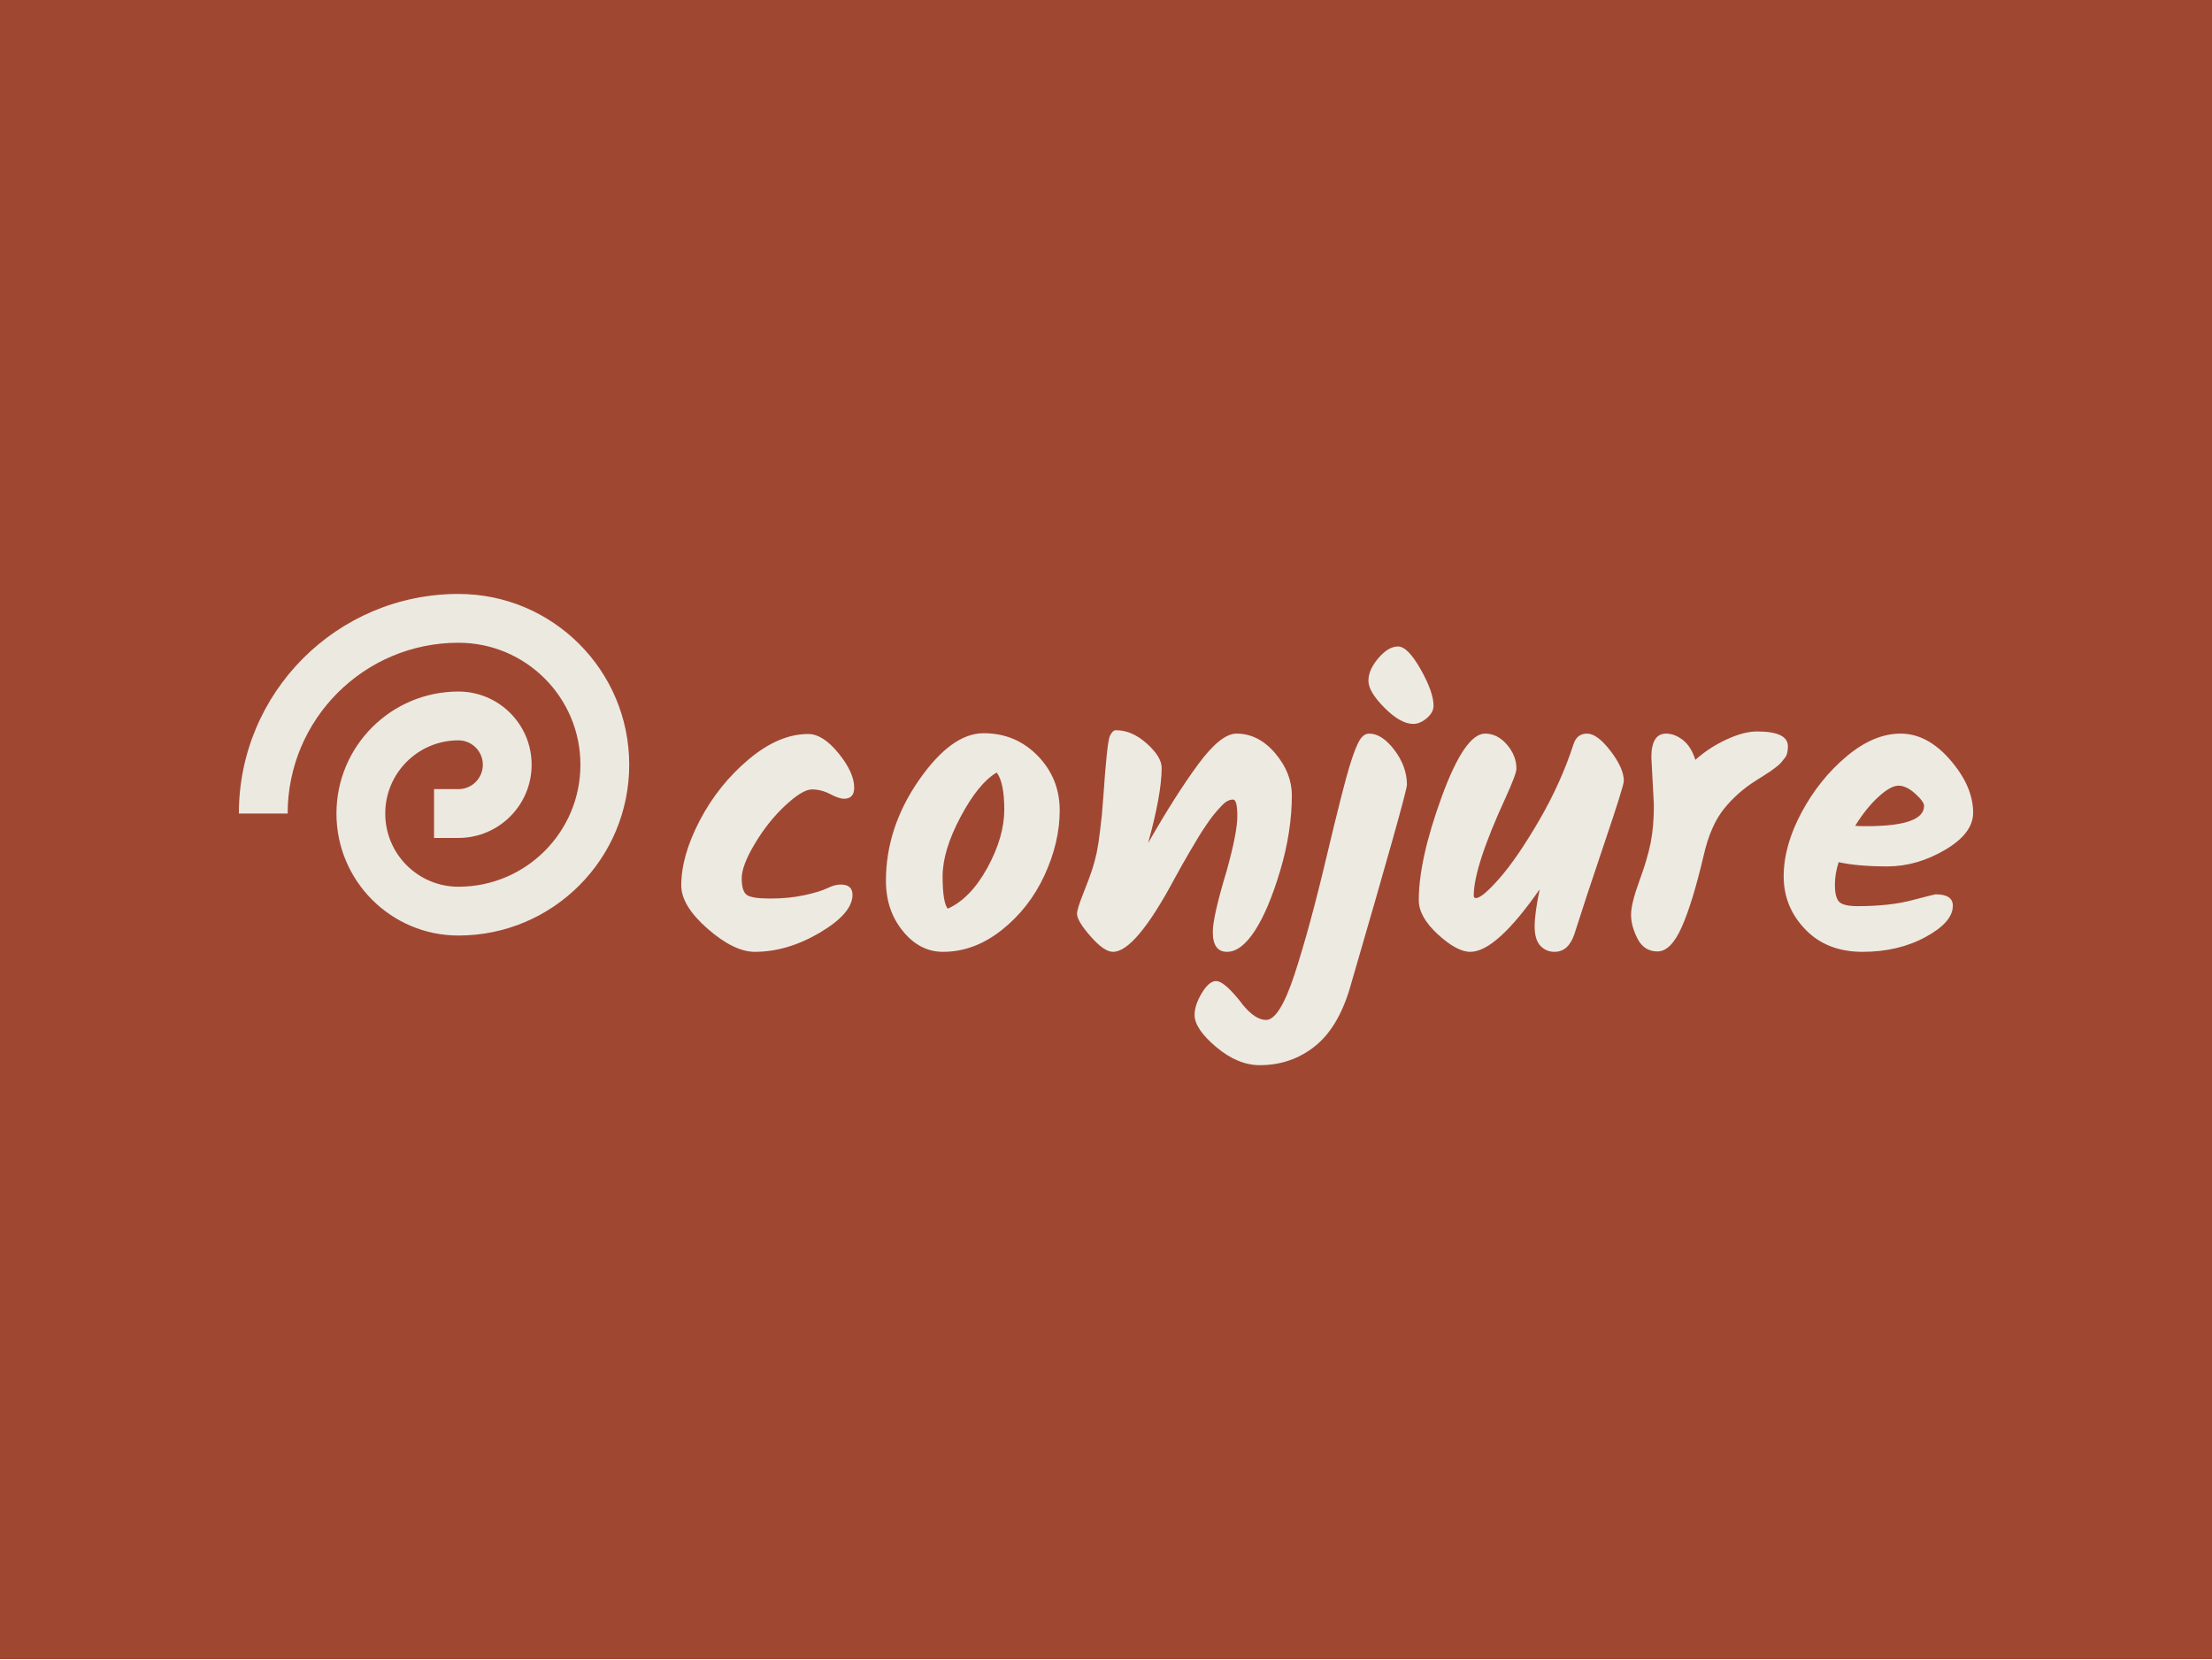
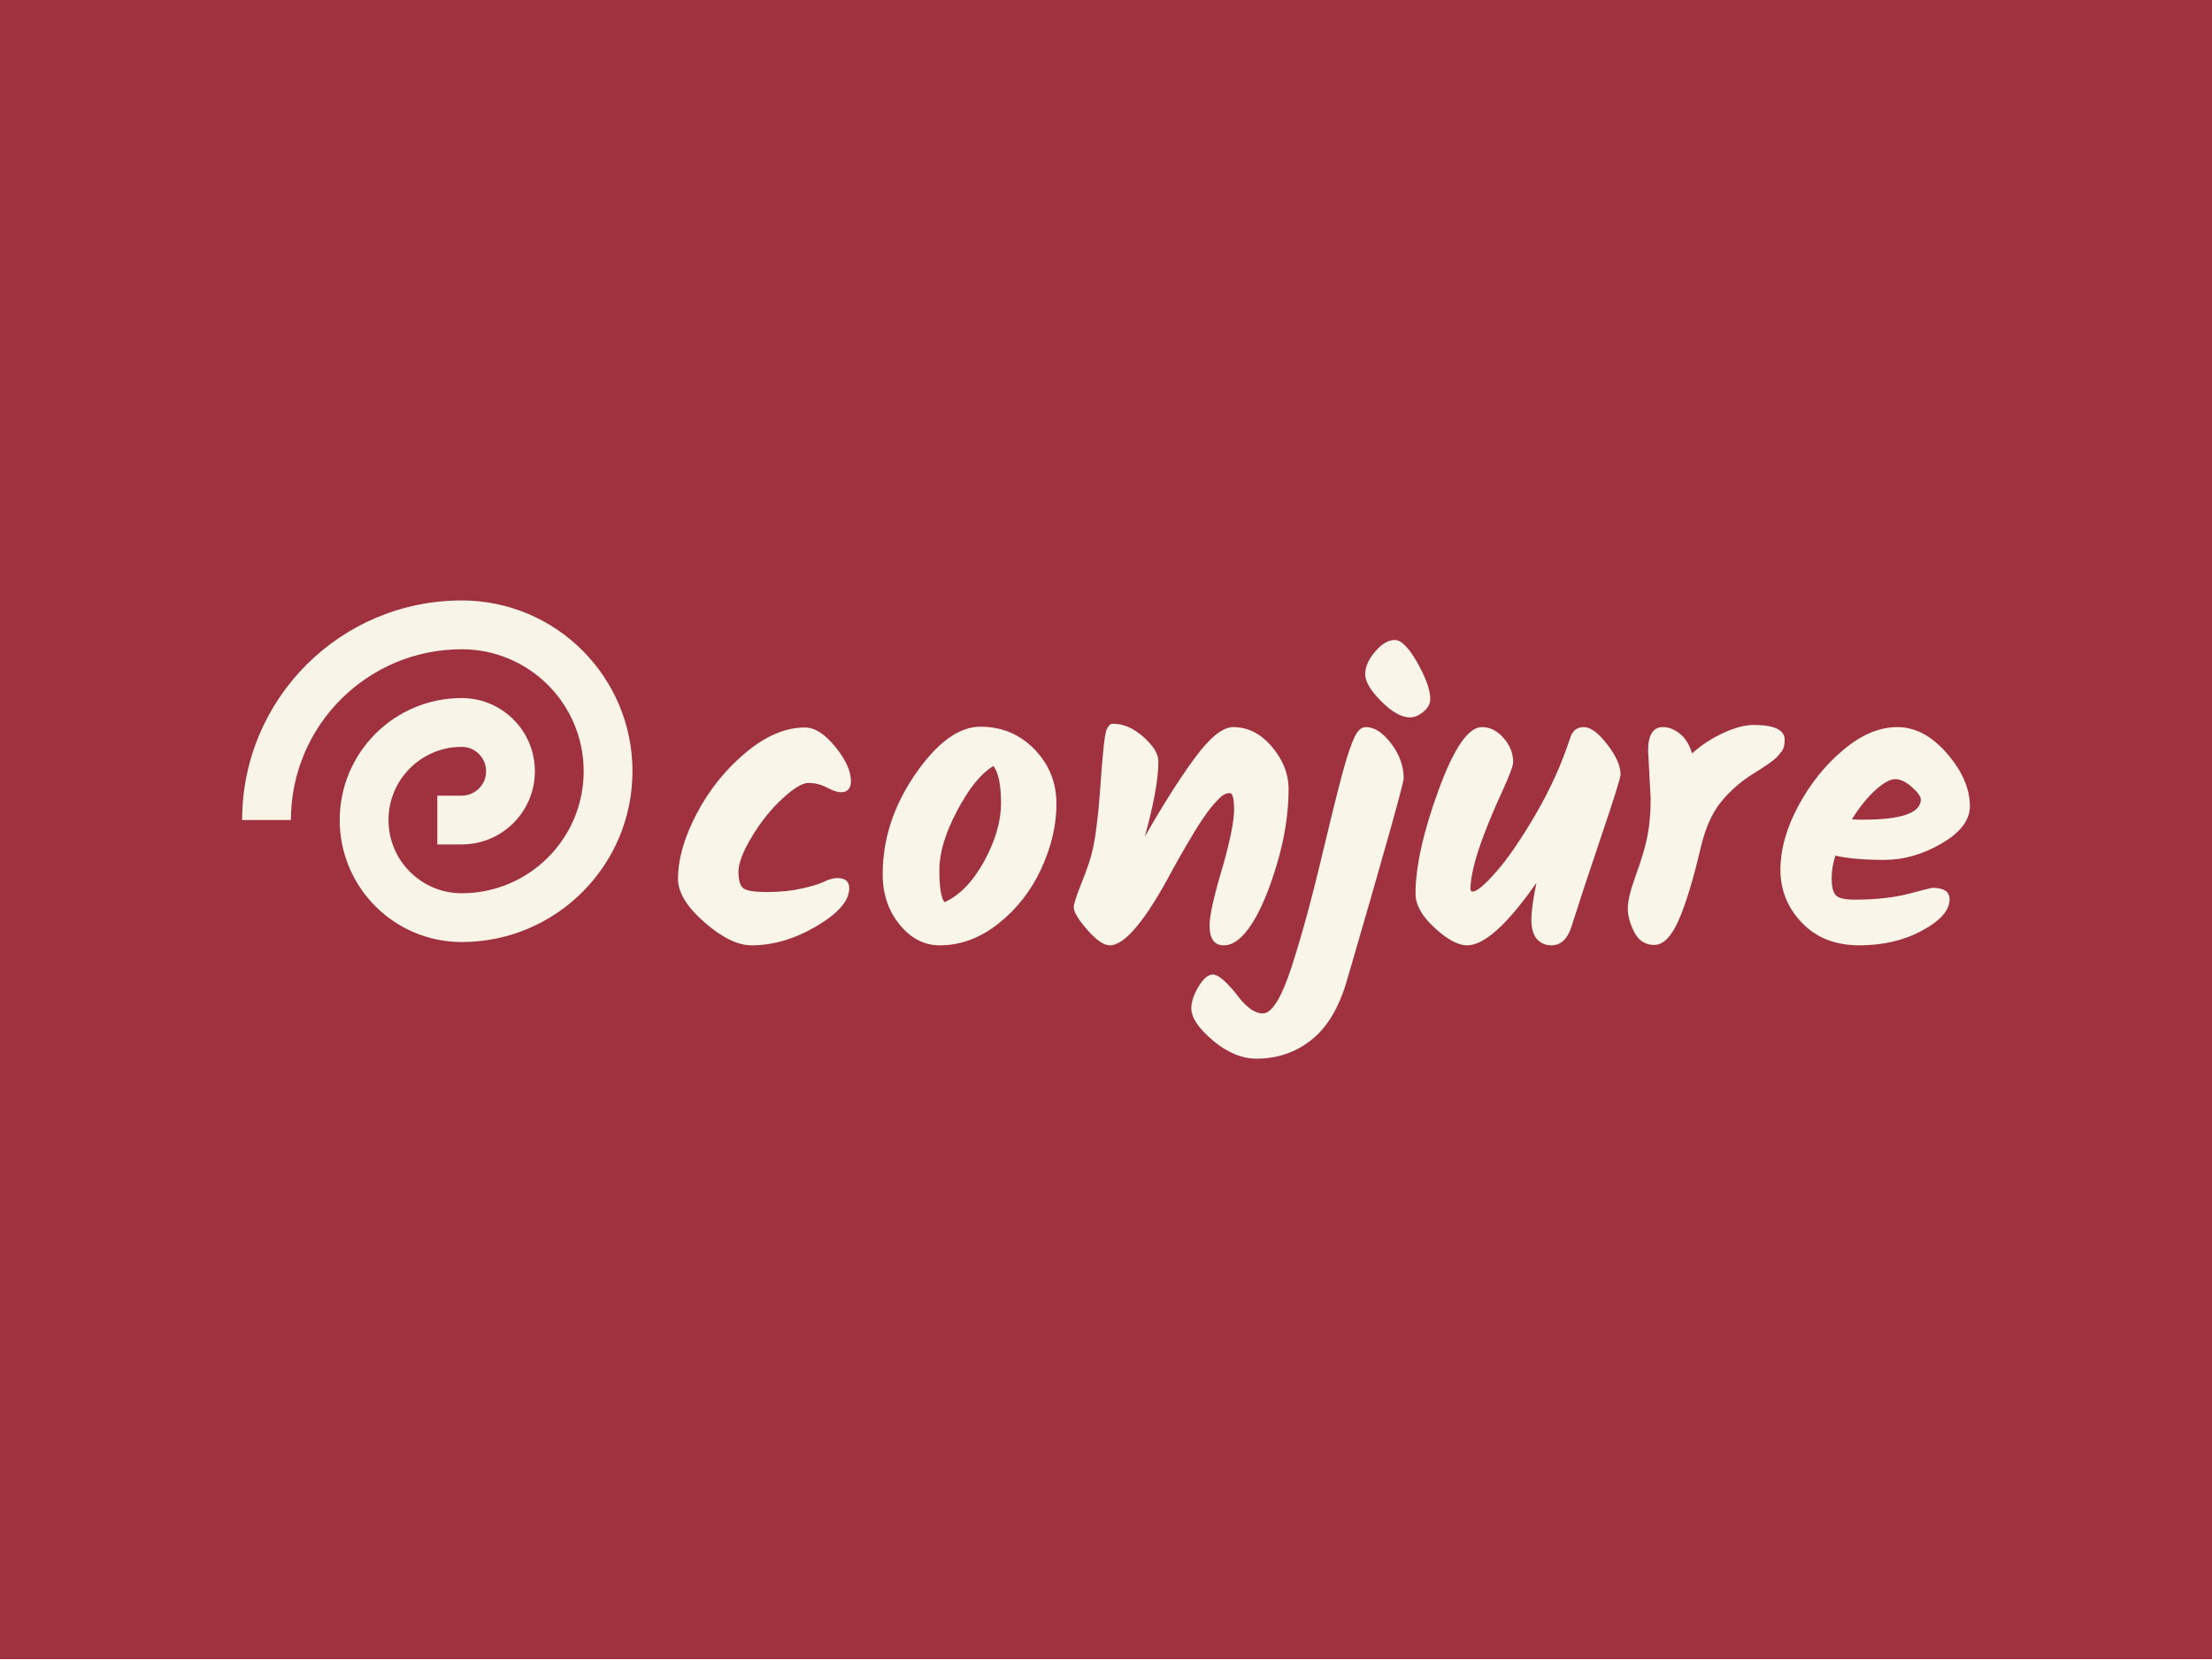
<svg xmlns="http://www.w3.org/2000/svg" version="1.0" width="2400" height="1800">
-   <rect x="0" y="0" width="100%" height="100%" fill="#a04732" fill-opacity="1" />
+   <rect x="0" y="0" width="100%" height="100%" fill="#a0323f" fill-opacity="1" />
  <svg version="1.0" x="0" y="0" width="2400" height="1800" viewBox="0 0 340 250" preserveAspectRatio="xMidYMid meet" color-interpolation-filters="sRGB">
    <defs>
      <linearGradient id="92" x1="0%" y1="0%" x2="100%" y2="0%">
        <stop offset="0%" stop-color="#fa71cd" />
        <stop offset="100%" stop-color="#9b59b6" />
      </linearGradient>
      <linearGradient id="93" x1="0%" y1="0%" x2="100%" y2="0%">
        <stop offset="0%" stop-color="#f9d423" />
        <stop offset="100%" stop-color="#f83600" />
      </linearGradient>
      <linearGradient id="94" x1="0%" y1="0%" x2="100%" y2="0%">
        <stop offset="0%" stop-color="#0064d2" />
        <stop offset="100%" stop-color="#1cb0f6" />
      </linearGradient>
      <linearGradient id="95" x1="0%" y1="0%" x2="100%" y2="0%">
        <stop offset="0%" stop-color="#f00978" />
        <stop offset="100%" stop-color="#3f51b1" />
      </linearGradient>
      <linearGradient id="96" x1="0%" y1="0%" x2="100%" y2="0%">
        <stop offset="0%" stop-color="#7873f5" />
        <stop offset="100%" stop-color="#ec77ab" />
      </linearGradient>
      <linearGradient id="97" x1="0%" y1="0%" x2="100%" y2="0%">
        <stop offset="0%" stop-color="#f9d423" />
        <stop offset="100%" stop-color="#e14fad" />
      </linearGradient>
      <linearGradient id="98" x1="0%" y1="0%" x2="100%" y2="0%">
        <stop offset="0%" stop-color="#009efd" />
        <stop offset="100%" stop-color="#2af598" />
      </linearGradient>
      <linearGradient id="99" x1="0%" y1="0%" x2="100%" y2="0%">
        <stop offset="0%" stop-color="#ffcc00" />
        <stop offset="100%" stop-color="#00b140" />
      </linearGradient>
      <linearGradient id="100" x1="0%" y1="0%" x2="100%" y2="0%">
        <stop offset="0%" stop-color="#d51007" />
        <stop offset="100%" stop-color="#ff8177" />
      </linearGradient>
      <linearGradient id="102" x1="0%" y1="0%" x2="100%" y2="0%">
        <stop offset="0%" stop-color="#a2b6df" />
        <stop offset="100%" stop-color="#0c3483" />
      </linearGradient>
      <linearGradient id="103" x1="0%" y1="0%" x2="100%" y2="0%">
        <stop offset="0%" stop-color="#7ac5d8" />
        <stop offset="100%" stop-color="#eea2a2" />
      </linearGradient>
      <linearGradient id="104" x1="0%" y1="0%" x2="100%" y2="0%">
        <stop offset="0%" stop-color="#00ecbc" />
        <stop offset="100%" stop-color="#007adf" />
      </linearGradient>
      <linearGradient id="105" x1="0%" y1="0%" x2="100%" y2="0%">
        <stop offset="0%" stop-color="#b88746" />
        <stop offset="100%" stop-color="#fdf5a6" />
      </linearGradient>
    </defs>
-     <g fill="#edeae2" class="icon-text-wrapper icon-svg-group iconsvg" transform="translate(36.715,88.78753)">
+     <g fill="#f9f5e8" class="icon-text-wrapper icon-svg-group iconsvg" transform="translate(37.215,89.78753)">
      <g class="iconsvg-imagesvg" transform="translate(0,0)">
        <g>
-           <rect fill="#edeae2" fill-opacity="0" stroke-width="2" x="0" y="0" width="60" height="52.5" class="image-rect" />
-           <svg filter="url(#colors1904058376)" x="0" y="0" width="60" height="52.5" filtersec="colorsf2420328309" class="image-svg-svg primary" style="overflow: visible;">
+           <rect fill="#f9f5e8" fill-opacity="0" stroke-width="2" x="0" y="0" width="60" height="52.5" class="image-rect" />
+           <svg filter="url(#colors6390129340)" x="0" y="0" width="60" height="52.5" filtersec="colorsf6381961555" class="image-svg-svg primary" style="overflow: visible;">
            <svg viewBox="18 22 64 56" x="0px" y="0px">
              <path d="M54,22A36,36,0,0,0,18,58h8A28,28,0,0,1,54,30a20,20,0,0,1,0,40,12,12,0,0,1,0-24,4,4,0,0,1,0,8H50v8h4a12,12,0,0,0,0-24,20,20,0,0,0,0,40,28,28,0,0,0,0-56Z" />
            </svg>
          </svg>
          <defs>
-             <filter id="colors1904058376">
-               <feColorMatrix type="matrix" values="0 0 0 0 0.926  0 0 0 0 0.914  0 0 0 0 0.883  0 0 0 1 0" class="icon-feColorMatrix " />
+             <filter id="colors6390129340">
+               <feColorMatrix type="matrix" values="0 0 0 0 0.973  0 0 0 0 0.957  0 0 0 0 0.906  0 0 0 1 0" class="icon-feColorMatrix " />
            </filter>
-             <filter id="colorsf2420328309">
+             <filter id="colorsf6381961555">
              <feColorMatrix type="matrix" values="0 0 0 0 0.996  0 0 0 0 0.996  0 0 0 0 0.996  0 0 0 1 0" class="icon-fecolormatrix" />
            </filter>
-             <filter id="colorsb7033167748">
+             <filter id="colorsb6149001855">
              <feColorMatrix type="matrix" values="0 0 0 0 0  0 0 0 0 0  0 0 0 0 0  0 0 0 1 0" class="icon-fecolormatrix" />
            </filter>
          </defs>
        </g>
      </g>
-       <g transform="translate(68,8.074936)">
+       <g transform="translate(67,6.074936)">
        <g fill-rule="" class="tp-name iconsvg-namesvg">
          <g transform="scale(1)">
            <g>
              <path d="M1.63-10.99L1.63-10.99Q1.63-15.54 4.49-21 7.35-26.46 11.99-30.36 16.64-34.26 21.13-34.26L21.13-34.26Q23.4-34.26 25.8-31.3 28.21-28.34 28.21-26L28.21-26Q28.21-24.31 26.65-24.31L26.65-24.31Q25.87-24.31 24.51-25.03 23.14-25.74 21.71-25.74 20.28-25.74 17.65-23.3 15.02-20.87 12.97-17.45 10.92-14.04 10.92-12.09 10.92-10.14 11.67-9.55 12.42-8.97 15.31-8.97 18.2-8.97 20.57-9.49 22.95-10.01 24.08-10.56 25.22-11.12 26.13-11.12L26.13-11.12Q27.95-11.12 27.95-9.55L27.95-9.55Q27.95-6.7 22.95-3.74 17.94-0.78 12.94-0.78L12.94-0.78Q9.75-0.78 5.69-4.32 1.63-7.87 1.63-10.99ZM42.58-7.41Q46.09-8.97 48.69-13.71 51.28-18.46 51.28-22.62 51.28-26.78 50.12-28.34L50.12-28.34Q47.32-26.71 44.56-21.52 41.8-16.32 41.8-12.38 41.8-8.45 42.58-7.41L42.58-7.41ZM33.09-11.7Q33.09-19.82 38.12-27.11 43.16-34.38 48.1-34.38 53.04-34.38 56.42-30.91 59.8-27.43 59.8-22.52 59.8-17.62 57.46-12.54 55.12-7.48 50.89-4.13 46.67-0.78 41.86-0.78L41.86-0.78Q38.28-0.78 35.69-3.97 33.09-7.15 33.09-11.7L33.09-11.7ZM86.97-34.32L86.97-34.32Q90.35-34.32 92.92-31.3 95.48-28.28 95.48-24.83L95.48-24.83Q95.48-19.3 93.7-13.29 91.91-7.28 89.8-4.03 87.69-0.78 85.51-0.78 83.33-0.78 83.33-3.83L83.33-3.83Q83.33-6.17 85.47-13.26L85.47-13.26Q87.1-19.11 87.1-21.64 87.1-24.18 86.45-24.18L86.45-24.18Q85.6-24.18 84.79-23.34 83.98-22.49 83.46-21.84 82.94-21.19 82.26-20.18 81.58-19.18 81.09-18.36 80.6-17.55 79.85-16.28 79.1-15.02 78.65-14.2 78.19-13.39 77.48-12.09L77.48-12.09Q71.44-0.78 67.99-0.78L67.99-0.78Q66.63-0.78 64.55-3.15 62.46-5.53 62.46-6.63L62.46-6.63Q62.46-7.35 63.41-9.72 64.35-12.09 64.77-13.36 65.19-14.63 65.49-16.05 65.78-17.48 65.97-19.14 66.17-20.8 66.27-21.71 66.36-22.62 66.5-24.57L66.5-24.57Q67.08-33.02 67.5-33.93 67.92-34.84 68.44-34.84L68.44-34.84Q70.91-34.84 73.19-32.79 75.47-30.75 75.47-29.05L75.47-29.05Q75.47-25.03 73.38-17.48L73.38-17.48Q77.61-24.89 81.09-29.61 84.56-34.32 86.97-34.32ZM91.52 9.69L91.52 9.69Q93.6 9.69 95.91 2.63 98.22-4.42 100.81-15.37 103.42-26.32 104.36-29.35 105.3-32.37 105.92-33.34 106.53-34.32 107.38-34.32L107.38-34.32Q109.33-34.32 111.25-31.79 113.17-29.25 113.17-26.46L113.17-26.46Q113.17-25.29 104.45 4.62L104.45 4.62Q102.64 10.86 99 13.75 95.36 16.64 90.55 16.64L90.55 16.64Q87.17 16.64 83.85 13.85 80.53 11.05 80.53 8.91L80.53 8.91Q80.53 7.41 81.64 5.56 82.75 3.71 83.85 3.71 84.95 3.71 87.17 6.37L87.17 6.37Q87.75 7.08 87.88 7.28L87.88 7.28Q89.83 9.69 91.52 9.69ZM108.78-45.92Q110.31-47.71 111.8-47.71 113.3-47.71 115.28-44.2 117.26-40.69 117.26-38.61L117.26-38.61Q117.26-37.57 116.22-36.69 115.18-35.81 114.14-35.81L114.14-35.81Q112.19-35.81 109.72-38.29 107.25-40.76 107.25-42.45 107.25-44.13 108.78-45.92ZM138.78-32.7L138.78-32.7Q139.3-34.32 140.86-34.32 142.42-34.32 144.46-31.66 146.51-28.99 146.51-27.04L146.51-27.04Q146.51-26.32 143.52-17.48 140.53-8.64 138.91-3.51L138.91-3.51Q138-0.78 135.85-0.78L135.85-0.78Q134.55-0.78 133.67-1.72 132.8-2.67 132.8-4.68 132.8-6.7 133.58-10.4L133.58-10.4Q126.88-0.78 122.92-0.78L122.92-0.78Q120.84-0.78 117.91-3.48 114.99-6.17 114.99-8.71L114.99-8.71Q114.99-14.95 118.53-24.64 122.07-34.32 125.19-34.32L125.19-34.32Q127.08-34.32 128.54-32.63 130-30.94 130-28.93L130-28.93Q130-28.14 128.38-24.57L128.38-24.57Q123.44-13.85 123.44-9.43L123.44-9.43Q123.44-9.04 123.76-9.04L123.76-9.04Q124.74-9.04 127.43-12.12 130.13-15.21 133.48-20.96 136.83-26.71 138.78-32.7ZM151.13-23.34L151.13-23.34 150.74-30.68Q150.74-34.32 153.01-34.32L153.01-34.32Q154.31-34.32 155.58-33.34 156.84-32.37 157.5-30.29L157.5-30.29Q159.71-32.24 162.34-33.44 164.97-34.65 166.99-34.65L166.99-34.65Q171.73-34.65 171.73-32.37L171.73-32.37Q171.73-31.2 171.31-30.65 170.89-30.1 170.66-29.84 170.43-29.57 169.88-29.15 169.33-28.73 169.06-28.54L169.06-28.54Q167.57-27.56 166.92-27.17L166.92-27.17Q164-25.35 161.92-22.78 159.84-20.21 158.8-15.67L158.8-15.67Q157.04-8.19 155.38-4.52 153.73-0.84 151.68-0.84 149.63-0.84 148.62-2.79 147.62-4.75 147.62-6.47 147.62-8.19 148.88-11.63 150.15-15.08 150.64-17.58 151.13-20.09 151.13-23.34ZM200.2-22.16Q200.2-18.98 195.88-16.45 191.56-13.91 187.01-13.91 182.46-13.91 179.53-14.56L179.53-14.56Q178.95-12.8 178.95-11.05 178.95-9.29 179.53-8.55 180.12-7.8 182.46-7.8L182.46-7.8Q187.33-7.8 190.81-8.71 194.29-9.62 194.42-9.62L194.42-9.62Q197.08-9.62 197.08-7.87L197.08-7.87Q197.08-5.33 192.89-3.06 188.7-0.78 183.2-0.78 177.71-0.78 174.4-4.23 171.08-7.67 171.08-12.38 171.08-17.09 173.84-22.23 176.61-27.37 180.77-30.84 184.93-34.32 189.05-34.32 193.18-34.32 196.69-30.26 200.2-26.2 200.2-22.16L200.2-22.16ZM192.66-23.21Q192.66-23.86 191.3-25.09 189.93-26.32 188.73-26.32 187.53-26.32 185.64-24.6 183.76-22.88 182.07-20.15L182.07-20.15Q182.65-20.09 183.76-20.09L183.76-20.09Q192.66-20.09 192.66-23.21L192.66-23.21Z" transform="translate(-1.63, 47.71)" />
            </g>
          </g>
        </g>
      </g>
    </g>
    <defs v-gra="od" />
  </svg>
</svg>
